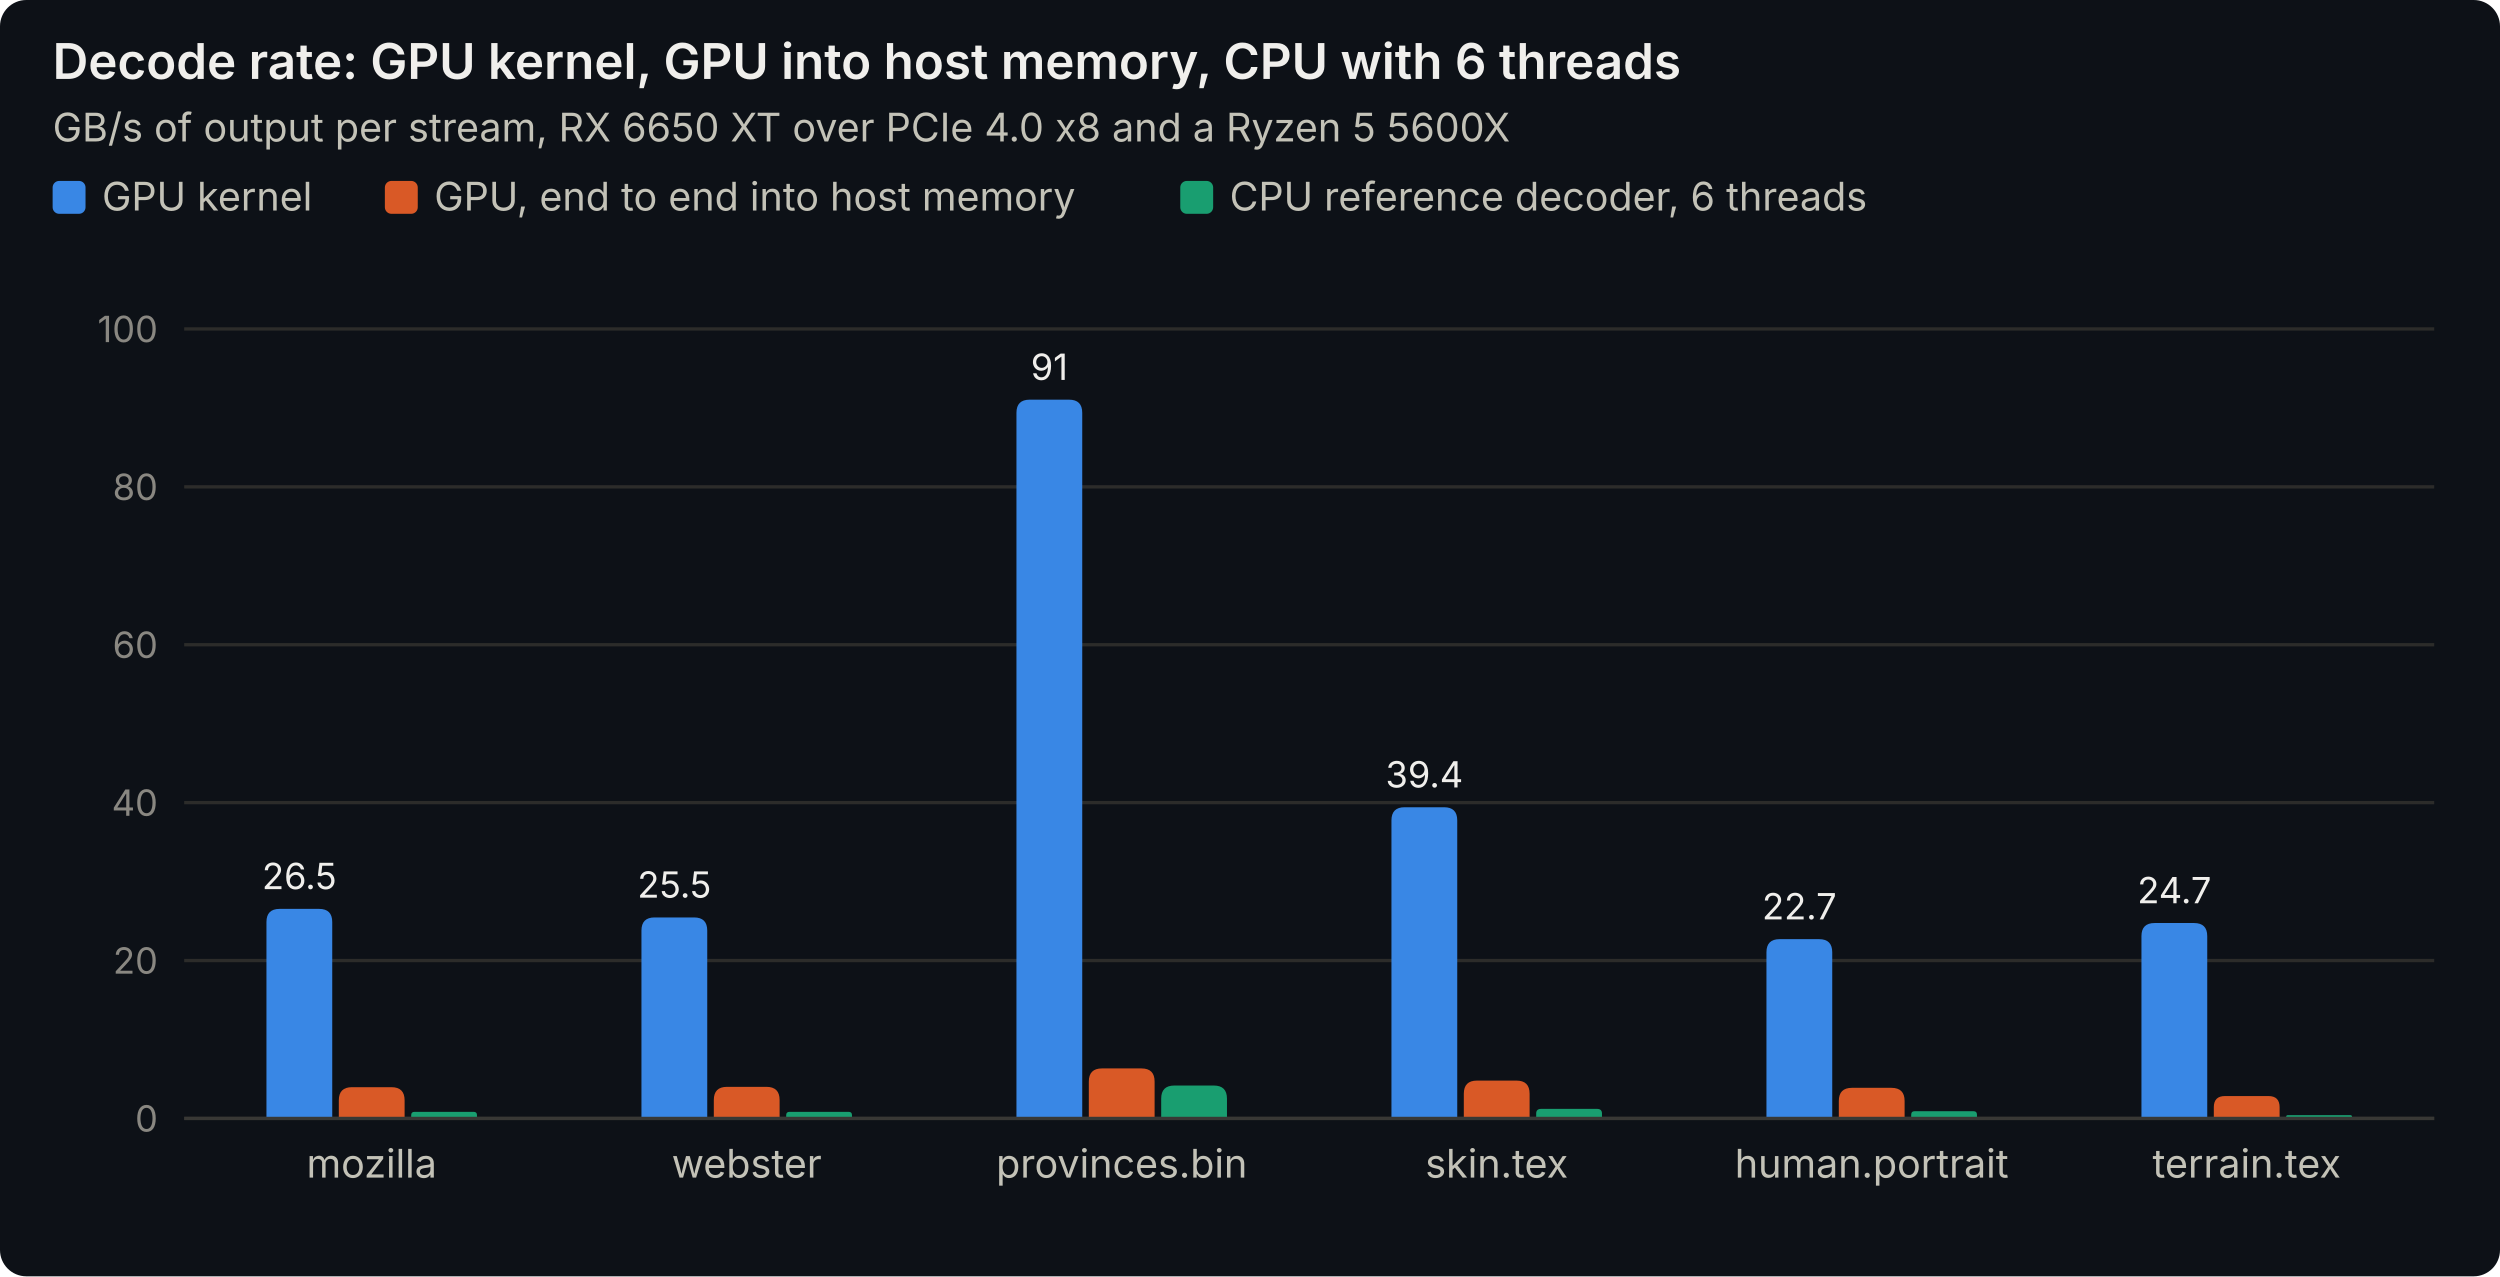
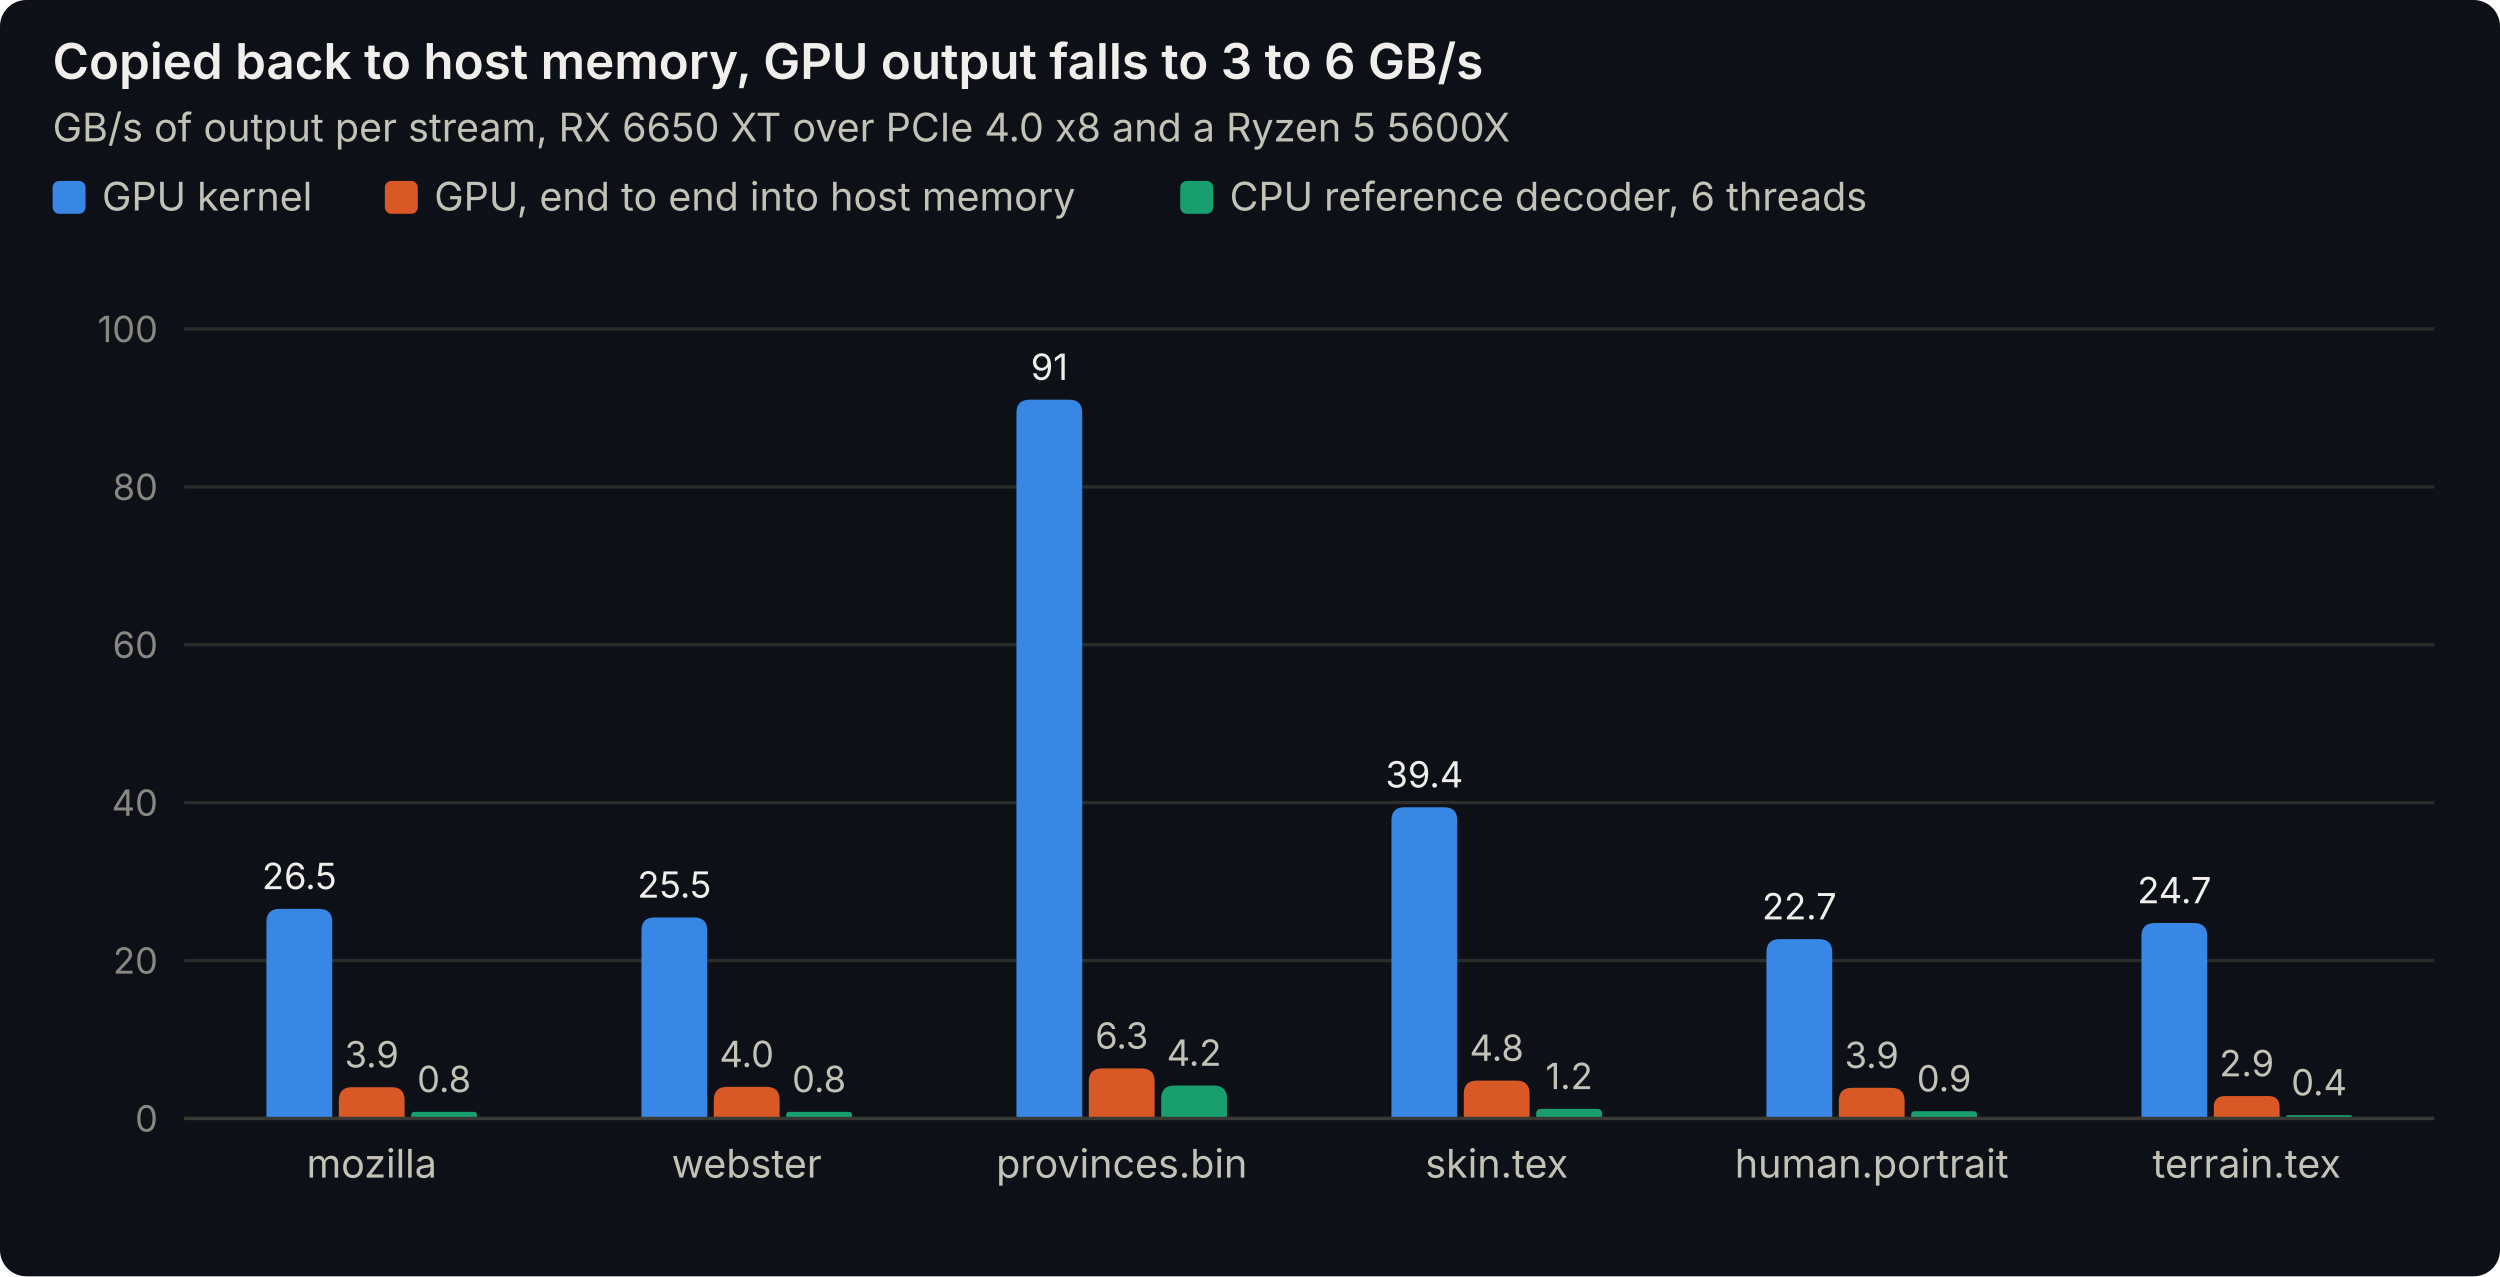
<svg xmlns="http://www.w3.org/2000/svg" viewBox="0 0 760 388" width="760" height="388" role="img" aria-labelledby="t d" font-family="system-ui, -apple-system, 'Segoe UI', sans-serif">
  <style>
.bg{fill:#0d1117}.p{fill:#f0efec}.s{fill:#c3c2b7}.m{fill:#898781}
.grid{stroke:#2c2c2a;stroke-width:1}.axis{stroke:#383835;stroke-width:1}
.c1{fill:#3987e5}.c2{fill:#d95926}.c3{fill:#199e70}.cg{fill:#898781}.cv{fill:#4a4a47}
.l1{stroke:#3987e5}.l2{stroke:#d95926}.l3{stroke:#199e70}
.o1{fill:#184f95}.o2{fill:#3987e5}.o3{fill:#9ec5f4}
.ring{stroke:#0d1117;stroke-width:2}
.box{fill:#1a1a19;stroke:#383835;stroke-width:1}.hi{fill:#0d366b;stroke:#3987e5;stroke-width:1}
</style>
  <rect width="760" height="388" rx="8" class="bg" />
-   <text x="16.0" y="24.0" class="p" font-size="15" font-weight="600" text-anchor="start">Decode rate: GPU kernel, GPU into host memory, CPU with 6 threads</text>
+   <text x="16.0" y="24.0" class="p" font-size="15" font-weight="600" text-anchor="start">Copied back to host memory, GPU output falls to 3 to 6 GB/s</text>
  <text x="16.0" y="43.0" class="s" font-size="12" font-weight="400" text-anchor="start">GB/s of output per stream, RX 6650 XT over PCIe 4.0 x8 and a Ryzen 5 5600X</text>
  <rect x="16.0" y="55.0" width="10.0" height="10.0" rx="2" class="c1" />
  <text x="31.0" y="64.0" class="s" font-size="12" font-weight="400" text-anchor="start">GPU kernel</text>
  <rect x="117.0" y="55.0" width="10.0" height="10.0" rx="2" class="c2" />
  <text x="132.0" y="64.0" class="s" font-size="12" font-weight="400" text-anchor="start">GPU, end to end into host memory</text>
  <rect x="358.8" y="55.0" width="10.0" height="10.0" rx="2" class="c3" />
  <text x="373.8" y="64.0" class="s" font-size="12" font-weight="400" text-anchor="start">CPU reference decoder, 6 threads</text>
  <line x1="56.0" y1="340.0" x2="740.0" y2="340.0" class="grid" />
  <text x="48.0" y="344.0" class="m" font-size="11" font-weight="400" text-anchor="end">0</text>
  <line x1="56.0" y1="292.0" x2="740.0" y2="292.0" class="grid" />
  <text x="48.0" y="296.0" class="m" font-size="11" font-weight="400" text-anchor="end">20</text>
  <line x1="56.0" y1="244.0" x2="740.0" y2="244.0" class="grid" />
  <text x="48.0" y="248.0" class="m" font-size="11" font-weight="400" text-anchor="end">40</text>
  <line x1="56.0" y1="196.0" x2="740.0" y2="196.0" class="grid" />
  <text x="48.0" y="200.0" class="m" font-size="11" font-weight="400" text-anchor="end">60</text>
  <line x1="56.0" y1="148.0" x2="740.0" y2="148.0" class="grid" />
  <text x="48.0" y="152.0" class="m" font-size="11" font-weight="400" text-anchor="end">80</text>
  <line x1="56.0" y1="100.0" x2="740.0" y2="100.0" class="grid" />
  <text x="48.0" y="104.0" class="m" font-size="11" font-weight="400" text-anchor="end">100</text>
  <path d="M81.0,340.0 V280.3 Q81.0,276.3 85.0,276.3 H97.0 Q101.0,276.3 101.0,280.3 V340.0 Z" class="c1" />
  <text x="91.0" y="270.3" class="p" font-size="11" font-weight="400" text-anchor="middle">26.5</text>
  <path d="M103.0,340.0 V334.5 Q103.0,330.5 107.0,330.5 H119.0 Q123.0,330.5 123.0,334.5 V340.0 Z" class="c2" />
+   <text x="113.0" y="324.5" class="s" font-size="11" font-weight="400" text-anchor="middle">3.9</text>
  <path d="M125.0,340.0 V339.0 Q125.0,338.0 126.0,338.0 H144.0 Q145.0,338.0 145.0,339.0 V340.0 Z" class="c3" />
+   <text x="135.0" y="332.0" class="s" font-size="11" font-weight="400" text-anchor="middle">0.8</text>
  <text x="113.0" y="358.0" class="s" font-size="12" font-weight="400" text-anchor="middle">mozilla</text>
  <path d="M195.0,340.0 V282.9 Q195.0,278.9 199.0,278.9 H211.0 Q215.0,278.9 215.0,282.9 V340.0 Z" class="c1" />
  <text x="205.0" y="272.9" class="p" font-size="11" font-weight="400" text-anchor="middle">25.5</text>
  <path d="M217.0,340.0 V334.4 Q217.0,330.4 221.0,330.4 H233.0 Q237.0,330.4 237.0,334.4 V340.0 Z" class="c2" />
+   <text x="227.0" y="324.4" class="s" font-size="11" font-weight="400" text-anchor="middle">4.0</text>
  <path d="M239.0,340.0 V339.0 Q239.0,338.0 240.0,338.0 H258.0 Q259.0,338.0 259.0,339.0 V340.0 Z" class="c3" />
+   <text x="249.0" y="332.0" class="s" font-size="11" font-weight="400" text-anchor="middle">0.8</text>
  <text x="227.0" y="358.0" class="s" font-size="12" font-weight="400" text-anchor="middle">webster</text>
  <path d="M309.0,340.0 V125.5 Q309.0,121.5 313.0,121.5 H325.0 Q329.0,121.5 329.0,125.5 V340.0 Z" class="c1" />
  <text x="319.0" y="115.5" class="p" font-size="11" font-weight="400" text-anchor="middle">91</text>
  <path d="M331.0,340.0 V328.8 Q331.0,324.8 335.0,324.8 H347.0 Q351.0,324.8 351.0,328.8 V340.0 Z" class="c2" />
+   <text x="341.0" y="318.8" class="s" font-size="11" font-weight="400" text-anchor="middle">6.3</text>
  <path d="M353.0,340.0 V334.0 Q353.0,330.0 357.0,330.0 H369.0 Q373.0,330.0 373.0,334.0 V340.0 Z" class="c3" />
+   <text x="363.0" y="324.0" class="s" font-size="11" font-weight="400" text-anchor="middle">4.2</text>
  <text x="341.0" y="358.0" class="s" font-size="12" font-weight="400" text-anchor="middle">provinces.bin</text>
  <path d="M423.0,340.0 V249.4 Q423.0,245.4 427.0,245.4 H439.0 Q443.0,245.4 443.0,249.4 V340.0 Z" class="c1" />
  <text x="433.0" y="239.4" class="p" font-size="11" font-weight="400" text-anchor="middle">39.4</text>
  <path d="M445.0,340.0 V332.5 Q445.0,328.5 449.0,328.5 H461.0 Q465.0,328.5 465.0,332.5 V340.0 Z" class="c2" />
+   <text x="455.0" y="322.5" class="s" font-size="11" font-weight="400" text-anchor="middle">4.8</text>
  <path d="M467.0,340.0 V338.5 Q467.0,337.1 468.5,337.1 H485.5 Q487.0,337.1 487.0,338.5 V340.0 Z" class="c3" />
+   <text x="477.0" y="331.1" class="s" font-size="11" font-weight="400" text-anchor="middle">1.2</text>
  <text x="455.0" y="358.0" class="s" font-size="12" font-weight="400" text-anchor="middle">skin.tex</text>
  <path d="M537.0,340.0 V289.5 Q537.0,285.5 541.0,285.5 H553.0 Q557.0,285.5 557.0,289.5 V340.0 Z" class="c1" />
  <text x="547.0" y="279.5" class="p" font-size="11" font-weight="400" text-anchor="middle">22.7</text>
  <path d="M559.0,340.0 V334.7 Q559.0,330.7 563.0,330.7 H575.0 Q579.0,330.7 579.0,334.7 V340.0 Z" class="c2" />
+   <text x="569.0" y="324.7" class="s" font-size="11" font-weight="400" text-anchor="middle">3.9</text>
  <path d="M581.0,340.0 V338.9 Q581.0,337.8 582.1,337.8 H599.9 Q601.0,337.8 601.0,338.9 V340.0 Z" class="c3" />
+   <text x="591.0" y="331.8" class="s" font-size="11" font-weight="400" text-anchor="middle">0.9</text>
  <text x="569.0" y="358.0" class="s" font-size="12" font-weight="400" text-anchor="middle">human.portrait</text>
  <path d="M651.0,340.0 V284.6 Q651.0,280.6 655.0,280.6 H667.0 Q671.0,280.6 671.0,284.6 V340.0 Z" class="c1" />
  <text x="661.0" y="274.6" class="p" font-size="11" font-weight="400" text-anchor="middle">24.7</text>
  <path d="M673.0,340.0 V336.6 Q673.0,333.2 676.4,333.2 H689.6 Q693.0,333.2 693.0,336.6 V340.0 Z" class="c2" />
+   <text x="683.0" y="327.2" class="s" font-size="11" font-weight="400" text-anchor="middle">2.9</text>
  <path d="M695.0,340.0 V339.5 Q695.0,339.0 695.5,339.0 H714.5 Q715.0,339.0 715.0,339.5 V340.0 Z" class="c3" />
+   <text x="705.0" y="333.0" class="s" font-size="11" font-weight="400" text-anchor="middle">0.4</text>
  <text x="683.0" y="358.0" class="s" font-size="12" font-weight="400" text-anchor="middle">terrain.tex</text>
  <line x1="56.0" y1="340.0" x2="740.0" y2="340.0" class="axis" />
</svg>
